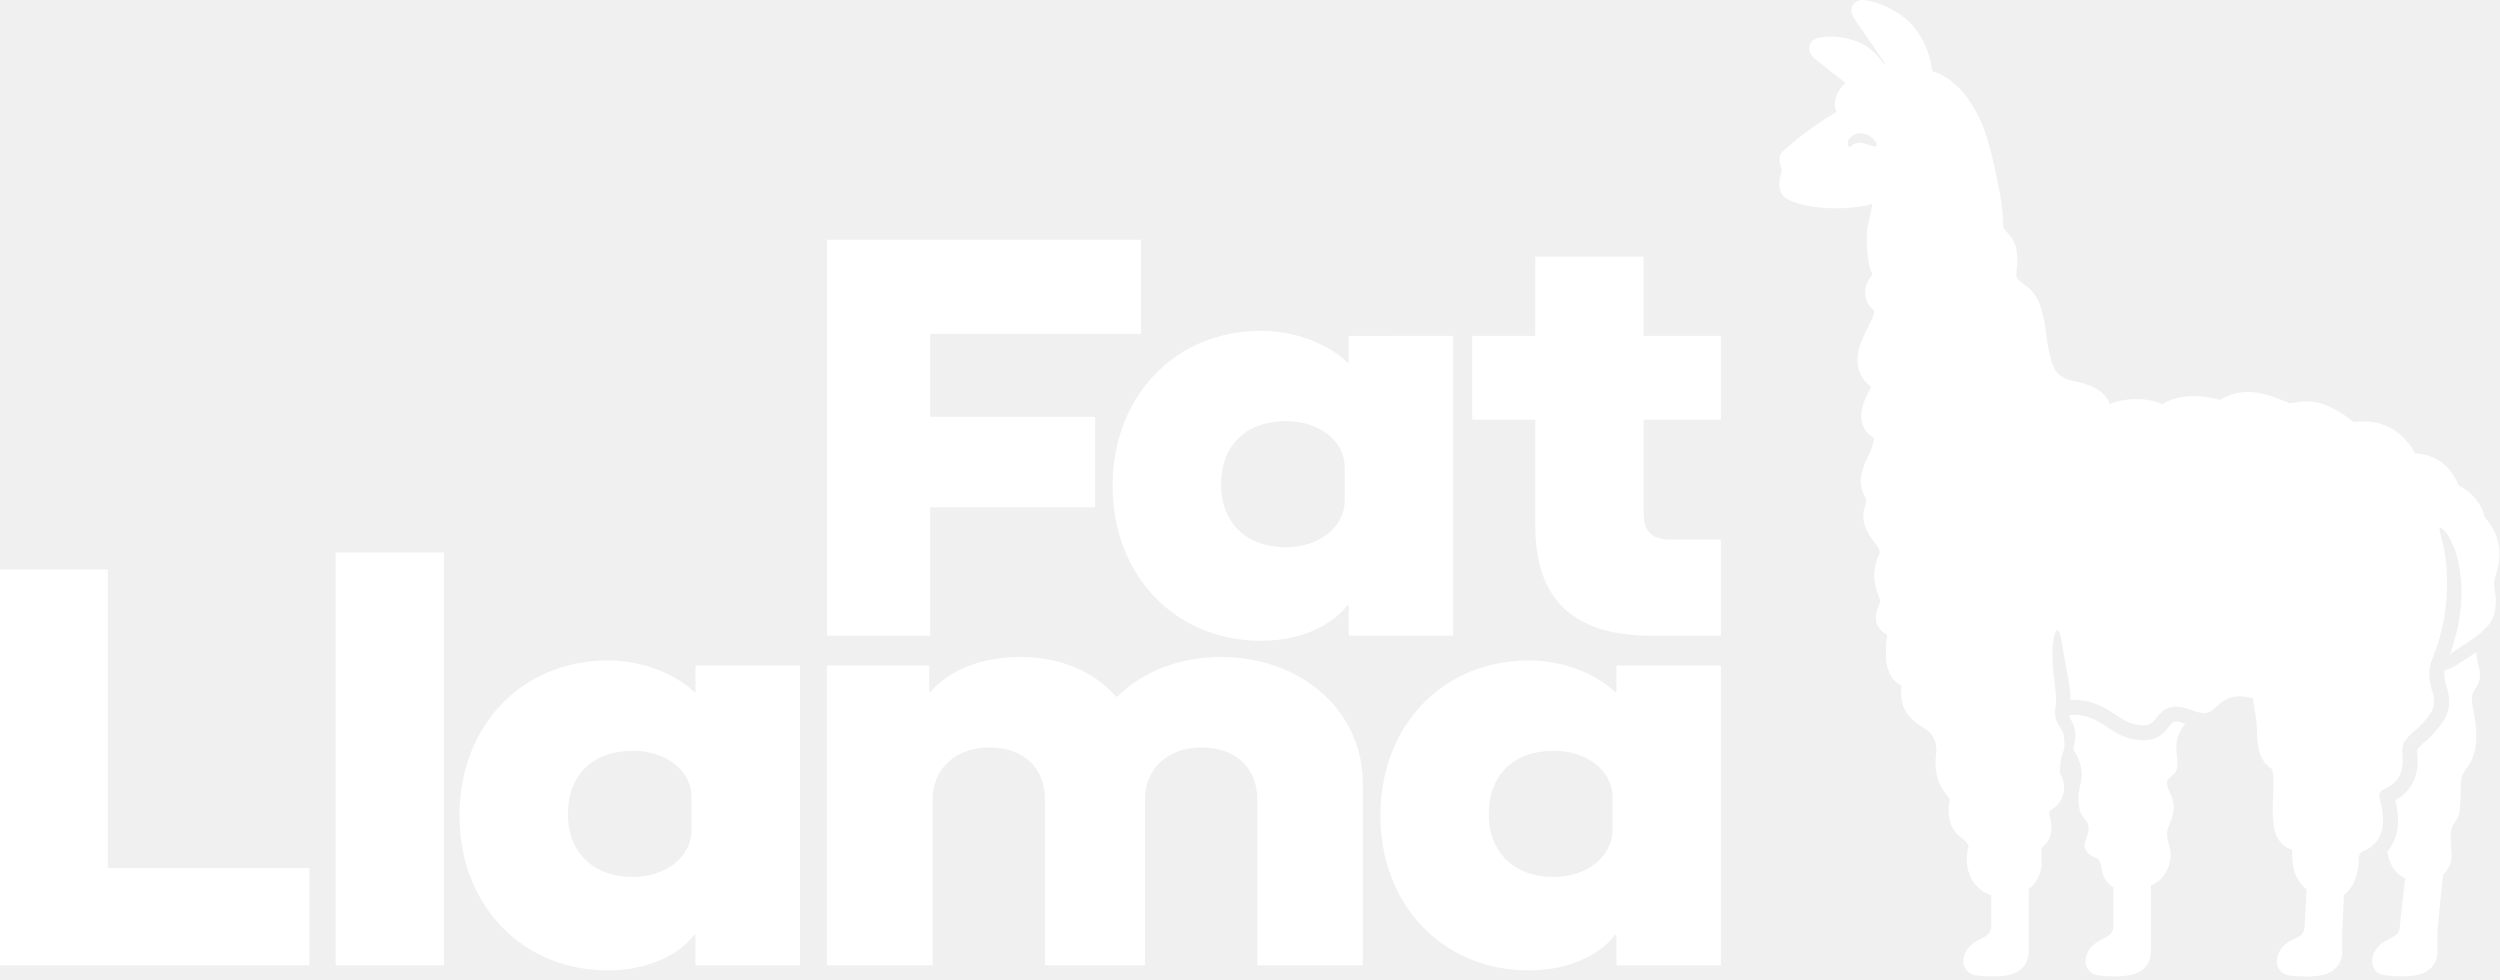
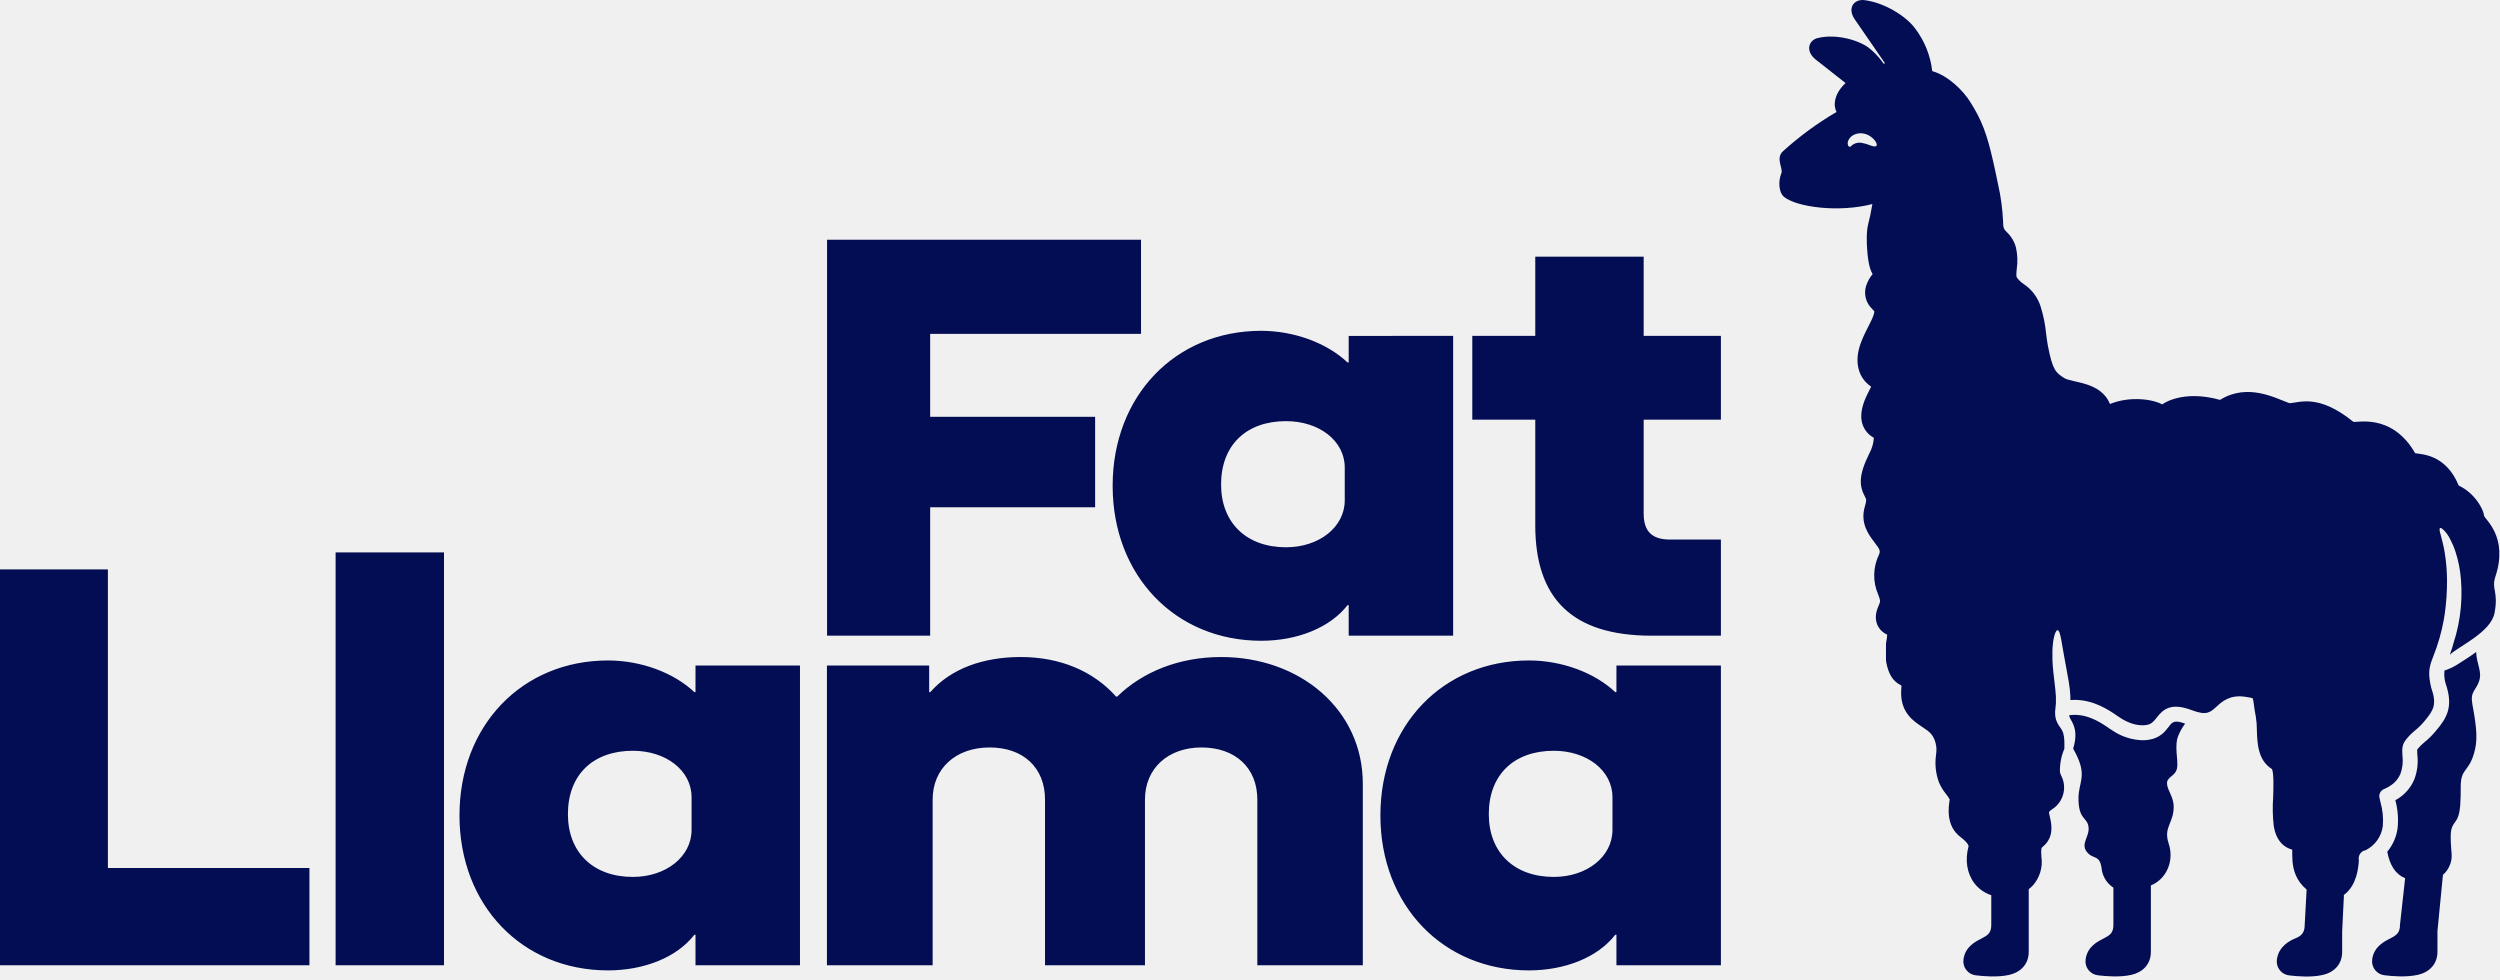
- <svg xmlns="http://www.w3.org/2000/svg" width="120px" height="47px" viewBox="0 0 120 47" version="1.1">
-   <g id="Page-2" stroke="none" stroke-width="1" fill="none" fill-rule="evenodd">
-     <g id="Group-8" transform="translate(-671, -48)" fill="#FFFFFF" fill-rule="nonzero">
-       <g id="Group-5" transform="translate(623, 0)">
-         <g id="Asset-1" transform="translate(48, 48)">
-           <path d="M89.507,0.008 L89.507,0.008 C90.464,0.132 91.479,0.77 91.916,1.353 C92.375,1.952 92.663,2.664 92.747,3.414 C93.503,3.624 94.239,4.345 94.595,4.93 C95.122,5.773 95.373,6.419 95.677,7.771 L95.744,8.072 L95.759,8.141 C95.792,8.297 95.849,8.556 95.908,8.852 C96.04,9.431 96.12,10.021 96.147,10.614 C96.147,10.954 96.195,11.009 96.326,11.14 C96.54,11.344 96.693,11.603 96.768,11.888 C96.841,12.223 96.854,12.569 96.804,12.909 C96.778,13.176 96.775,13.275 96.815,13.33 C96.905,13.45 97.015,13.554 97.141,13.637 C97.529,13.895 97.817,14.279 97.954,14.725 C98.087,15.154 98.175,15.595 98.217,16.042 C98.242,16.233 98.265,16.413 98.297,16.588 C98.526,17.795 98.698,17.901 99.086,18.147 C99.453,18.381 100.843,18.308 101.277,19.392 C102.293,18.978 103.417,19.191 103.784,19.412 C103.784,19.412 104.722,18.683 106.562,19.194 C107.908,18.355 109.271,19.138 109.893,19.352 C110.347,19.345 111.249,18.863 112.958,20.244 C113.058,20.323 114.791,19.779 115.928,21.754 C116.178,21.81 117.391,21.769 118.018,23.306 C118.801,23.676 119.211,24.453 119.236,24.755 C119.252,24.915 120.419,25.753 119.778,27.68 C119.577,28.284 119.938,28.387 119.737,29.427 C119.562,30.364 117.94,31.061 117.591,31.432 C117.66,31.24 117.739,31.002 117.819,30.697 C117.843,30.618 117.865,30.539 117.89,30.459 C117.968,30.168 118.028,29.873 118.071,29.574 C118.154,29 118.173,28.419 118.128,27.841 C118.094,27.365 118.001,26.896 117.851,26.444 C117.814,26.348 117.787,26.255 117.747,26.171 C117.708,26.087 117.67,26.008 117.634,25.936 C117.603,25.865 117.566,25.797 117.525,25.732 C117.487,25.672 117.451,25.62 117.417,25.574 C117.266,25.396 117.164,25.318 117.122,25.347 C117.08,25.376 117.099,25.505 117.162,25.704 C117.174,25.757 117.189,25.807 117.204,25.875 C117.22,25.943 117.24,26.003 117.256,26.075 C117.271,26.148 117.288,26.223 117.307,26.306 C117.325,26.388 117.336,26.478 117.353,26.569 C117.421,26.998 117.455,27.432 117.457,27.867 C117.46,28.401 117.423,28.935 117.348,29.464 C117.335,29.565 117.317,29.664 117.3,29.761 C117.193,30.347 117.029,30.92 116.809,31.473 C116.628,31.936 116.54,32.207 116.651,32.793 L116.69,32.979 L116.701,33.017 C116.984,33.829 116.797,34.098 116.403,34.58 C116.256,34.763 116.09,34.929 115.907,35.076 C115.762,35.194 115.63,35.326 115.513,35.471 C115.295,35.727 115.296,35.923 115.317,36.276 C115.354,36.566 115.322,36.862 115.224,37.138 C115.049,37.557 114.72,37.75 114.421,37.882 C114.266,37.951 114.179,38.118 114.213,38.285 C114.229,38.36 114.247,38.44 114.263,38.507 C114.368,38.876 114.406,39.26 114.376,39.642 C114.314,40.145 114.004,40.583 113.552,40.81 C113.509,40.816 113.468,40.83 113.43,40.849 C113.271,40.935 113.188,41.115 113.225,41.292 C113.206,41.64 113.131,42.459 112.549,42.927 L112.53,42.938 L112.53,42.938 L112.51,42.945 L112.51,42.958 L112.498,42.967 L112.508,42.987 L112.424,44.699 L112.424,45.686 C112.424,46.311 112.013,46.683 111.48,46.8 C110.924,46.924 110.266,46.864 109.894,46.821 C109.711,46.804 109.543,46.712 109.429,46.568 C109.315,46.423 109.265,46.238 109.291,46.056 C109.373,45.435 109.889,45.157 110.181,45.04 C110.44,44.936 110.589,44.799 110.619,44.511 L110.625,44.396 L110.718,42.698 C110.603,42.602 110.499,42.493 110.409,42.374 C110.056,41.902 110.029,41.385 110.027,41.007 L110.027,40.782 C109.719,40.703 109.26,40.446 109.136,39.621 C109.087,39.173 109.079,38.721 109.111,38.271 C109.125,37.873 109.151,37.146 109.057,36.917 C108.373,36.498 108.348,35.659 108.33,35.043 C108.331,34.823 108.313,34.603 108.277,34.385 C108.234,34.189 108.212,34.012 108.192,33.858 C108.18,33.744 108.161,33.631 108.134,33.52 C108.098,33.506 108.061,33.495 108.024,33.487 L107.981,33.479 L107.981,33.479 L107.937,33.475 L107.772,33.445 C107.029,33.335 106.658,33.675 106.385,33.926 C106.092,34.194 105.914,34.356 105.22,34.093 C104.208,33.706 103.837,34.04 103.519,34.448 C103.373,34.635 103.276,34.758 103.024,34.8 C102.7,34.853 102.298,34.76 101.923,34.548 L101.765,34.451 L101.645,34.371 C101.229,34.084 100.52,33.6 99.595,33.594 L99.378,33.602 L99.378,33.411 C99.366,33.186 99.341,32.962 99.303,32.741 C99.27,32.531 99.232,32.338 99.198,32.15 C99.164,31.961 99.129,31.786 99.101,31.623 C99.072,31.46 99.043,31.308 99.02,31.169 C98.998,31.029 98.972,30.904 98.955,30.792 C98.938,30.68 98.913,30.583 98.896,30.504 C98.86,30.345 98.815,30.252 98.764,30.25 C98.713,30.247 98.662,30.334 98.614,30.497 C98.587,30.596 98.566,30.696 98.552,30.798 C98.541,30.876 98.533,30.963 98.526,31.056 L98.517,31.2 L98.517,31.686 C98.525,31.861 98.538,32.046 98.558,32.238 C98.577,32.43 98.602,32.63 98.626,32.832 L98.66,33.136 L98.66,33.136 L98.684,33.44 L98.684,33.732 C98.683,33.776 98.68,33.82 98.675,33.864 C98.669,33.914 98.66,33.964 98.66,34.012 C98.64,34.146 98.64,34.281 98.66,34.414 C98.667,34.45 98.671,34.484 98.683,34.519 C98.694,34.555 98.706,34.589 98.719,34.622 C98.731,34.654 98.745,34.686 98.763,34.715 L98.785,34.757 L98.785,34.757 L98.809,34.797 L98.855,34.867 L98.894,34.922 L98.927,34.972 L98.957,35.017 C98.989,35.071 99.014,35.128 99.034,35.187 C99.069,35.313 99.087,35.443 99.089,35.574 C99.089,35.707 99.095,35.829 99.089,35.941 C98.942,36.288 98.869,36.662 98.876,37.039 C98.885,37.101 98.903,37.162 98.931,37.218 C99.236,37.789 99.05,38.498 98.504,38.844 C98.446,38.88 98.394,38.924 98.35,38.976 C98.359,39.057 98.374,39.137 98.395,39.215 C98.468,39.531 98.622,40.188 98.044,40.652 C97.998,40.687 97.952,40.724 97.99,41.147 C98.056,41.632 97.909,42.123 97.586,42.491 L97.487,42.59 L97.487,42.59 L97.379,42.68 L97.379,45.682 C97.379,46.308 96.961,46.679 96.435,46.796 C95.879,46.92 95.222,46.86 94.849,46.817 C94.666,46.799 94.498,46.708 94.385,46.563 C94.271,46.419 94.221,46.234 94.247,46.052 C94.329,45.431 94.837,45.188 95.136,45.036 C95.403,44.9 95.547,44.788 95.575,44.506 L95.581,44.392 L95.581,42.969 C95.258,42.865 94.975,42.664 94.77,42.395 C94.414,41.927 94.311,41.28 94.491,40.621 C94.491,40.62 94.507,40.486 94.113,40.184 C93.387,39.643 93.528,38.735 93.587,38.377 C93.536,38.284 93.477,38.195 93.409,38.113 C93.267,37.939 93.15,37.745 93.064,37.537 C92.911,37.116 92.866,36.663 92.932,36.22 C92.95,36.1 92.955,35.979 92.945,35.858 C92.864,35.284 92.625,35.129 92.262,34.889 C91.86,34.623 91.254,34.223 91.254,33.266 C91.254,33.192 91.257,33.126 91.261,33.064 L91.267,32.976 L91.267,32.903 C90.871,32.716 90.658,32.387 90.542,31.802 L90.531,31.731 L90.531,31.731 L90.527,31.66 L90.527,30.937 C90.527,30.889 90.532,30.842 90.542,30.795 C90.565,30.685 90.58,30.574 90.585,30.462 C90.365,30.366 90.192,30.188 90.101,29.965 C89.962,29.613 90.085,29.264 90.191,29.032 C90.271,28.854 90.254,28.808 90.156,28.545 C89.887,27.935 89.898,27.237 90.185,26.636 C90.264,26.452 90.255,26.398 89.975,26.032 C89.695,25.666 89.273,25.111 89.515,24.304 C89.604,24.007 89.585,23.969 89.526,23.858 C89.243,23.33 89.196,22.842 89.721,21.779 C89.852,21.544 89.929,21.283 89.946,21.014 C89.706,20.886 89.519,20.676 89.42,20.422 C89.217,19.894 89.441,19.319 89.629,18.932 C89.681,18.825 89.725,18.737 89.763,18.663 L89.799,18.593 L89.816,18.56 C89.599,18.417 89.424,18.218 89.31,17.984 C88.93,17.145 89.353,16.316 89.662,15.709 C89.779,15.481 89.92,15.205 89.957,15.032 L89.967,14.954 L89.967,14.944 C89.933,14.901 89.897,14.861 89.858,14.823 C89.566,14.544 89.454,14.125 89.568,13.737 C89.636,13.525 89.744,13.328 89.886,13.156 C89.807,13.024 89.678,12.761 89.623,11.971 C89.602,11.664 89.579,11.097 89.677,10.743 C89.754,10.455 89.8,10.199 89.841,9.973 C89.851,9.913 89.862,9.853 89.874,9.794 C88.244,10.216 86.245,9.94 85.64,9.455 C85.377,9.245 85.345,8.698 85.509,8.303 C85.594,8.095 85.221,7.587 85.577,7.265 C86.369,6.547 87.233,5.913 88.155,5.373 C88.108,5.282 88.079,5.182 88.069,5.08 C88.057,4.851 88.109,4.496 88.464,4.11 L88.523,4.048 L88.523,4.048 L88.587,3.986 L87.119,2.831 C86.647,2.424 86.832,1.922 87.25,1.826 C88.084,1.622 89.126,1.885 89.683,2.28 C89.909,2.455 90.111,2.658 90.286,2.883 L90.411,3.056 L90.482,3.04 L89.009,0.901 C88.696,0.406 88.954,0.036 89.345,0.003 L89.425,0.001 Z M101.137,34.89 L101.242,34.962 L101.373,35.047 C101.806,35.349 102.318,35.517 102.845,35.532 C102.947,35.532 103.048,35.524 103.149,35.508 C103.68,35.421 103.915,35.126 104.096,34.888 C104.278,34.65 104.359,34.546 104.885,34.733 C104.763,34.899 104.659,35.079 104.577,35.268 C104.336,35.794 104.576,36.481 104.497,36.875 C104.418,37.268 104.016,37.276 104.016,37.597 C104.016,37.919 104.337,38.24 104.337,38.722 C104.337,39.525 103.834,39.699 104.096,40.488 C104.366,41.3 104.011,42.11 103.366,42.443 L103.242,42.5 L103.242,45.681 C103.242,46.306 102.831,46.677 102.298,46.795 C101.742,46.918 101.084,46.859 100.712,46.816 C100.529,46.798 100.361,46.707 100.247,46.562 C100.133,46.418 100.083,46.233 100.109,46.051 C100.191,45.429 100.699,45.187 100.998,45.034 C101.265,44.899 101.409,44.787 101.437,44.505 L101.443,44.391 L101.443,42.607 C101.151,42.418 100.951,42.116 100.889,41.773 C100.809,40.97 100.482,41.292 100.168,40.89 C99.854,40.488 100.314,40.158 100.248,39.685 C100.182,39.213 99.767,39.354 99.767,38.32 C99.768,37.546 100.19,37.258 99.643,36.182 C99.598,36.098 99.554,36.015 99.512,35.933 C99.543,35.829 99.569,35.724 99.589,35.617 C99.624,35.435 99.628,35.249 99.603,35.066 C99.584,34.954 99.55,34.844 99.504,34.741 C99.492,34.715 99.48,34.693 99.467,34.667 L99.448,34.629 L99.43,34.597 L99.395,34.534 L99.367,34.481 C99.359,34.467 99.352,34.452 99.346,34.436 C99.34,34.423 99.335,34.41 99.332,34.396 L99.328,34.377 L99.323,34.359 L99.323,34.331 C100.092,34.229 100.702,34.596 101.137,34.89 Z M118.853,31.293 C118.881,31.892 119.152,32.229 118.997,32.695 C118.842,33.161 118.556,33.183 118.676,33.819 C118.913,35.076 118.917,35.586 118.757,36.148 C118.491,37.077 118.115,36.871 118.115,37.754 C118.115,38.373 118.107,38.977 117.955,39.28 C117.802,39.583 117.633,39.601 117.633,40.163 C117.633,40.941 117.78,41.157 117.553,41.611 C117.484,41.757 117.384,41.887 117.261,41.991 L117.261,41.991 L116.998,44.692 L116.998,45.68 C116.998,46.305 116.58,46.676 116.054,46.793 C115.498,46.917 114.841,46.858 114.468,46.814 C114.285,46.797 114.117,46.705 114.003,46.561 C113.89,46.416 113.839,46.232 113.865,46.049 C113.949,45.428 114.455,45.186 114.754,45.033 C115.054,44.88 115.199,44.758 115.199,44.389 L115.199,44.389 L115.446,42.151 C114.975,41.962 114.708,41.521 114.589,40.882 C114.861,40.556 115.034,40.158 115.087,39.735 C115.13,39.29 115.092,38.841 114.977,38.41 C115.384,38.192 115.706,37.841 115.886,37.414 C116.029,37.037 116.079,36.631 116.033,36.229 C116.026,36.146 116.024,36.063 116.027,35.979 C116.036,35.966 116.046,35.953 116.057,35.941 C116.147,35.829 116.25,35.727 116.362,35.637 C116.581,35.461 116.779,35.262 116.955,35.043 C117.437,34.464 117.781,33.931 117.387,32.799 C117.329,32.6 117.311,32.391 117.335,32.185 C117.542,32.119 117.74,32.028 117.925,31.914 C118.16,31.773 118.817,31.344 118.853,31.293 Z M73.387,31.702 C74.986,31.702 76.558,32.298 77.533,33.223 L77.589,33.223 L77.589,31.946 L82.603,31.944 L82.603,46.334 L77.589,46.334 L77.589,44.867 L77.533,44.867 C76.694,45.953 75.122,46.579 73.387,46.579 C69.267,46.579 66.259,43.457 66.259,39.14 C66.259,34.823 69.267,31.702 73.387,31.702 Z M29.184,31.702 C30.782,31.702 32.354,32.298 33.331,33.223 L33.384,33.223 L33.384,31.946 L38.399,31.944 L38.399,46.334 L33.384,46.334 L33.384,44.867 L33.331,44.867 C32.491,45.953 30.917,46.579 29.184,46.579 C25.063,46.579 22.055,43.457 22.055,39.14 C22.055,34.823 25.063,31.702 29.184,31.702 Z M58.612,31.537 C62.407,31.537 65.415,34.062 65.415,37.618 L65.415,46.334 L60.352,46.334 L60.352,38.379 C60.352,36.859 59.301,35.878 57.668,35.878 C56.07,35.878 54.958,36.882 54.958,38.379 L54.958,46.334 L50.161,46.334 L50.161,38.379 C50.161,36.859 49.13,35.878 47.504,35.878 C45.879,35.878 44.767,36.882 44.767,38.379 L44.767,46.334 L39.693,46.334 L39.693,31.944 L44.6,31.944 L44.6,33.221 L44.654,33.221 C45.629,32.107 47.175,31.537 48.991,31.537 C50.889,31.537 52.487,32.215 53.572,33.437 L53.625,33.437 C54.845,32.243 56.606,31.537 58.612,31.537 Z M21.312,26.515 L21.312,46.334 L16.109,46.334 L16.109,26.515 L21.312,26.515 Z M5.179,27.33 L5.179,41.664 L14.853,41.664 L14.853,46.334 L-3.8191672e-14,46.334 L-3.8191672e-14,27.33 L5.179,27.33 Z M74.58,36.037 C72.682,36.037 71.462,37.177 71.462,39.078 C71.462,40.922 72.682,42.092 74.58,42.092 C76.178,42.092 77.398,41.114 77.398,39.838 L77.398,38.264 C77.398,36.988 76.178,36.037 74.58,36.037 Z M30.376,36.037 C28.479,36.037 27.26,37.177 27.26,39.078 C27.26,40.922 28.479,42.092 30.376,42.092 C31.975,42.092 33.195,41.114 33.195,39.838 L33.195,38.264 C33.195,36.988 31.975,36.037 30.376,36.037 Z M60.536,15.879 C62.136,15.879 63.708,16.476 64.683,17.399 L64.737,17.399 L64.737,16.124 L69.751,16.122 L69.751,30.511 L64.737,30.511 L64.737,29.045 L64.683,29.045 C63.843,30.13 62.271,30.757 60.536,30.757 C56.416,30.757 53.407,27.634 53.407,23.318 C53.407,19.003 56.416,15.879 60.536,15.879 Z M78.896,12.321 L78.896,16.122 L82.603,16.122 L82.603,20.143 L78.896,20.143 L78.896,24.649 C78.896,25.518 79.304,25.899 80.17,25.899 L82.603,25.899 L82.603,30.513 L79.276,30.513 C75.428,30.513 73.693,28.695 73.693,25.219 L73.693,20.143 L70.67,20.143 L70.67,16.122 L73.693,16.122 L73.693,12.321 L78.896,12.321 Z M54.769,11.506 L54.769,16.026 L44.648,16.026 L44.648,20.005 L52.566,20.005 L52.566,24.348 L44.648,24.348 L44.648,30.511 L39.699,30.511 L39.699,11.506 L54.769,11.506 Z M61.728,20.215 C59.832,20.215 58.612,21.355 58.612,23.255 C58.612,25.098 59.832,26.269 61.728,26.269 C63.328,26.269 64.548,25.292 64.548,24.016 L64.548,22.442 C64.548,21.164 63.328,20.215 61.728,20.215 Z M88.981,6.473 C88.87,6.526 88.78,6.616 88.726,6.727 C88.684,6.806 88.678,6.898 88.709,6.982 C88.724,7.025 88.767,7.051 88.812,7.043 C88.841,7.034 88.858,7.007 88.885,6.982 C88.916,6.956 88.949,6.933 88.985,6.916 C89.032,6.889 89.082,6.87 89.135,6.86 C89.204,6.847 89.274,6.844 89.343,6.853 C89.496,6.879 89.645,6.923 89.788,6.984 C89.924,7.033 90.03,7.049 90.07,6.999 C90.106,6.951 90.076,6.846 89.978,6.725 C89.916,6.65 89.843,6.585 89.761,6.533 C89.65,6.461 89.523,6.416 89.391,6.401 C89.251,6.385 89.108,6.41 88.981,6.473 Z" id="fat-llama-logo" />
-         </g>
-       </g>
-     </g>
-   </g>
+ <svg xmlns="http://www.w3.org/2000/svg" width="120" height="47" viewBox="0 0 120 47">
+   <path fill="#030D54" d="M89.507,0.008 L89.507,0.008 C90.464,0.132 91.479,0.77 91.916,1.353 C92.375,1.952 92.663,2.664 92.747,3.414 C93.503,3.624 94.239,4.345 94.595,4.93 C95.122,5.773 95.373,6.419 95.677,7.771 L95.744,8.072 L95.759,8.141 C95.792,8.297 95.849,8.556 95.908,8.852 C96.04,9.431 96.12,10.021 96.147,10.614 C96.147,10.954 96.195,11.009 96.326,11.14 C96.54,11.344 96.693,11.603 96.768,11.888 C96.841,12.223 96.854,12.569 96.804,12.909 C96.778,13.176 96.775,13.275 96.815,13.33 C96.905,13.45 97.015,13.554 97.141,13.637 C97.529,13.895 97.817,14.279 97.954,14.725 C98.087,15.154 98.175,15.595 98.217,16.042 C98.242,16.233 98.265,16.413 98.297,16.588 C98.526,17.795 98.698,17.901 99.086,18.147 C99.453,18.381 100.843,18.308 101.277,19.392 C102.293,18.978 103.417,19.191 103.784,19.412 C103.784,19.412 104.722,18.683 106.562,19.194 C107.908,18.355 109.271,19.138 109.893,19.352 C110.347,19.345 111.249,18.863 112.958,20.244 C113.058,20.323 114.791,19.779 115.928,21.754 C116.178,21.81 117.391,21.769 118.018,23.306 C118.801,23.676 119.211,24.453 119.236,24.755 C119.252,24.915 120.419,25.753 119.778,27.68 C119.577,28.284 119.938,28.387 119.737,29.427 C119.562,30.364 117.94,31.061 117.591,31.432 C117.66,31.24 117.739,31.002 117.819,30.697 C117.843,30.618 117.865,30.539 117.89,30.459 C117.968,30.168 118.028,29.873 118.071,29.574 C118.154,29 118.173,28.419 118.128,27.841 C118.094,27.365 118.001,26.896 117.851,26.444 C117.814,26.348 117.787,26.255 117.747,26.171 C117.708,26.087 117.67,26.008 117.634,25.936 C117.603,25.865 117.566,25.797 117.525,25.732 C117.487,25.672 117.451,25.62 117.417,25.574 C117.266,25.396 117.164,25.318 117.122,25.347 C117.08,25.376 117.099,25.505 117.162,25.704 C117.174,25.757 117.189,25.807 117.204,25.875 C117.22,25.943 117.24,26.003 117.256,26.075 C117.271,26.148 117.288,26.223 117.307,26.306 C117.325,26.388 117.336,26.478 117.353,26.569 C117.421,26.998 117.455,27.432 117.457,27.867 C117.46,28.401 117.423,28.935 117.348,29.464 C117.335,29.565 117.317,29.664 117.3,29.761 C117.193,30.347 117.029,30.92 116.809,31.473 C116.628,31.936 116.54,32.207 116.651,32.793 L116.69,32.979 L116.701,33.017 C116.984,33.829 116.797,34.098 116.403,34.58 C116.256,34.763 116.09,34.929 115.907,35.076 C115.762,35.194 115.63,35.326 115.513,35.471 C115.295,35.727 115.296,35.923 115.317,36.276 C115.354,36.566 115.322,36.862 115.224,37.138 C115.049,37.557 114.72,37.75 114.421,37.882 C114.266,37.951 114.179,38.118 114.213,38.285 C114.229,38.36 114.247,38.44 114.263,38.507 C114.368,38.876 114.406,39.26 114.376,39.642 C114.314,40.145 114.004,40.583 113.552,40.81 C113.509,40.816 113.468,40.83 113.43,40.849 C113.271,40.935 113.188,41.115 113.225,41.292 C113.206,41.64 113.131,42.459 112.549,42.927 L112.53,42.938 L112.53,42.938 L112.51,42.945 L112.51,42.958 L112.498,42.967 L112.508,42.987 L112.424,44.699 L112.424,45.686 C112.424,46.311 112.013,46.683 111.48,46.8 C110.924,46.924 110.266,46.864 109.894,46.821 C109.711,46.804 109.543,46.712 109.429,46.568 C109.315,46.423 109.265,46.238 109.291,46.056 C109.373,45.435 109.889,45.157 110.181,45.04 C110.44,44.936 110.589,44.799 110.619,44.511 L110.625,44.396 L110.718,42.698 C110.603,42.602 110.499,42.493 110.409,42.374 C110.056,41.902 110.029,41.385 110.027,41.007 L110.027,40.782 C109.719,40.703 109.26,40.446 109.136,39.621 C109.087,39.173 109.079,38.721 109.111,38.271 C109.125,37.873 109.151,37.146 109.057,36.917 C108.373,36.498 108.348,35.659 108.33,35.043 C108.331,34.823 108.313,34.603 108.277,34.385 C108.234,34.189 108.212,34.012 108.192,33.858 C108.18,33.744 108.161,33.631 108.134,33.52 C108.098,33.506 108.061,33.495 108.024,33.487 L107.981,33.479 L107.981,33.479 L107.937,33.475 L107.772,33.445 C107.029,33.335 106.658,33.675 106.385,33.926 C106.092,34.194 105.914,34.356 105.22,34.093 C104.208,33.706 103.837,34.04 103.519,34.448 C103.373,34.635 103.276,34.758 103.024,34.8 C102.7,34.853 102.298,34.76 101.923,34.548 L101.765,34.451 L101.645,34.371 C101.229,34.084 100.52,33.6 99.595,33.594 L99.378,33.602 L99.378,33.411 C99.366,33.186 99.341,32.962 99.303,32.741 C99.27,32.531 99.232,32.338 99.198,32.15 C99.164,31.961 99.129,31.786 99.101,31.623 C99.072,31.46 99.043,31.308 99.02,31.169 C98.998,31.029 98.972,30.904 98.955,30.792 C98.938,30.68 98.913,30.583 98.896,30.504 C98.86,30.345 98.815,30.252 98.764,30.25 C98.713,30.247 98.662,30.334 98.614,30.497 C98.587,30.596 98.566,30.696 98.552,30.798 C98.541,30.876 98.533,30.963 98.526,31.056 L98.517,31.2 L98.517,31.686 C98.525,31.861 98.538,32.046 98.558,32.238 C98.577,32.43 98.602,32.63 98.626,32.832 L98.66,33.136 L98.66,33.136 L98.684,33.44 L98.684,33.732 C98.683,33.776 98.68,33.82 98.675,33.864 C98.669,33.914 98.66,33.964 98.66,34.012 C98.64,34.146 98.64,34.281 98.66,34.414 C98.667,34.45 98.671,34.484 98.683,34.519 C98.694,34.555 98.706,34.589 98.719,34.622 C98.731,34.654 98.745,34.686 98.763,34.715 L98.785,34.757 L98.785,34.757 L98.809,34.797 L98.855,34.867 L98.894,34.922 L98.927,34.972 L98.957,35.017 C98.989,35.071 99.014,35.128 99.034,35.187 C99.069,35.313 99.087,35.443 99.089,35.574 C99.089,35.707 99.095,35.829 99.089,35.941 C98.942,36.288 98.869,36.662 98.876,37.039 C98.885,37.101 98.903,37.162 98.931,37.218 C99.236,37.789 99.05,38.498 98.504,38.844 C98.446,38.88 98.394,38.924 98.35,38.976 C98.359,39.057 98.374,39.137 98.395,39.215 C98.468,39.531 98.622,40.188 98.044,40.652 C97.998,40.687 97.952,40.724 97.99,41.147 C98.056,41.632 97.909,42.123 97.586,42.491 L97.487,42.59 L97.487,42.59 L97.379,42.68 L97.379,45.682 C97.379,46.308 96.961,46.679 96.435,46.796 C95.879,46.92 95.222,46.86 94.849,46.817 C94.666,46.799 94.498,46.708 94.385,46.563 C94.271,46.419 94.221,46.234 94.247,46.052 C94.329,45.431 94.837,45.188 95.136,45.036 C95.403,44.9 95.547,44.788 95.575,44.506 L95.581,44.392 L95.581,42.969 C95.258,42.865 94.975,42.664 94.77,42.395 C94.414,41.927 94.311,41.28 94.491,40.621 C94.491,40.62 94.507,40.486 94.113,40.184 C93.387,39.643 93.528,38.735 93.587,38.377 C93.536,38.284 93.477,38.195 93.409,38.113 C93.267,37.939 93.15,37.745 93.064,37.537 C92.911,37.116 92.866,36.663 92.932,36.22 C92.95,36.1 92.955,35.979 92.945,35.858 C92.864,35.284 92.625,35.129 92.262,34.889 C91.86,34.623 91.254,34.223 91.254,33.266 C91.254,33.192 91.257,33.126 91.261,33.064 L91.267,32.976 L91.267,32.903 C90.871,32.716 90.658,32.387 90.542,31.802 L90.531,31.731 L90.531,31.731 L90.527,31.66 L90.527,30.937 C90.527,30.889 90.532,30.842 90.542,30.795 C90.565,30.685 90.58,30.574 90.585,30.462 C90.365,30.366 90.192,30.188 90.101,29.965 C89.962,29.613 90.085,29.264 90.191,29.032 C90.271,28.854 90.254,28.808 90.156,28.545 C89.887,27.935 89.898,27.237 90.185,26.636 C90.264,26.452 90.255,26.398 89.975,26.032 C89.695,25.666 89.273,25.111 89.515,24.304 C89.604,24.007 89.585,23.969 89.526,23.858 C89.243,23.33 89.196,22.842 89.721,21.779 C89.852,21.544 89.929,21.283 89.946,21.014 C89.706,20.886 89.519,20.676 89.42,20.422 C89.217,19.894 89.441,19.319 89.629,18.932 C89.681,18.825 89.725,18.737 89.763,18.663 L89.799,18.593 L89.816,18.56 C89.599,18.417 89.424,18.218 89.31,17.984 C88.93,17.145 89.353,16.316 89.662,15.709 C89.779,15.481 89.92,15.205 89.957,15.032 L89.967,14.954 L89.967,14.944 C89.933,14.901 89.897,14.861 89.858,14.823 C89.566,14.544 89.454,14.125 89.568,13.737 C89.636,13.525 89.744,13.328 89.886,13.156 C89.807,13.024 89.678,12.761 89.623,11.971 C89.602,11.664 89.579,11.097 89.677,10.743 C89.754,10.455 89.8,10.199 89.841,9.973 C89.851,9.913 89.862,9.853 89.874,9.794 C88.244,10.216 86.245,9.94 85.64,9.455 C85.377,9.245 85.345,8.698 85.509,8.303 C85.594,8.095 85.221,7.587 85.577,7.265 C86.369,6.547 87.233,5.913 88.155,5.373 C88.108,5.282 88.079,5.182 88.069,5.08 C88.057,4.851 88.109,4.496 88.464,4.11 L88.523,4.048 L88.523,4.048 L88.587,3.986 L87.119,2.831 C86.647,2.424 86.832,1.922 87.25,1.826 C88.084,1.622 89.126,1.885 89.683,2.28 C89.909,2.455 90.111,2.658 90.286,2.883 L90.411,3.056 L90.482,3.04 L89.009,0.901 C88.696,0.406 88.954,0.036 89.345,0.003 L89.425,0.001 Z M101.137,34.89 L101.242,34.962 L101.373,35.047 C101.806,35.349 102.318,35.517 102.845,35.532 C102.947,35.532 103.048,35.524 103.149,35.508 C103.68,35.421 103.915,35.126 104.096,34.888 C104.278,34.65 104.359,34.546 104.885,34.733 C104.763,34.899 104.659,35.079 104.577,35.268 C104.336,35.794 104.576,36.481 104.497,36.875 C104.418,37.268 104.016,37.276 104.016,37.597 C104.016,37.919 104.337,38.24 104.337,38.722 C104.337,39.525 103.834,39.699 104.096,40.488 C104.366,41.3 104.011,42.11 103.366,42.443 L103.242,42.5 L103.242,45.681 C103.242,46.306 102.831,46.677 102.298,46.795 C101.742,46.918 101.084,46.859 100.712,46.816 C100.529,46.798 100.361,46.707 100.247,46.562 C100.133,46.418 100.083,46.233 100.109,46.051 C100.191,45.429 100.699,45.187 100.998,45.034 C101.265,44.899 101.409,44.787 101.437,44.505 L101.443,44.391 L101.443,42.607 C101.151,42.418 100.951,42.116 100.889,41.773 C100.809,40.97 100.482,41.292 100.168,40.89 C99.854,40.488 100.314,40.158 100.248,39.685 C100.182,39.213 99.767,39.354 99.767,38.32 C99.768,37.546 100.19,37.258 99.643,36.182 C99.598,36.098 99.554,36.015 99.512,35.933 C99.543,35.829 99.569,35.724 99.589,35.617 C99.624,35.435 99.628,35.249 99.603,35.066 C99.584,34.954 99.55,34.844 99.504,34.741 C99.492,34.715 99.48,34.693 99.467,34.667 L99.448,34.629 L99.43,34.597 L99.395,34.534 L99.367,34.481 C99.359,34.467 99.352,34.452 99.346,34.436 C99.34,34.423 99.335,34.41 99.332,34.396 L99.328,34.377 L99.323,34.359 L99.323,34.331 C100.092,34.229 100.702,34.596 101.137,34.89 Z M118.853,31.293 C118.881,31.892 119.152,32.229 118.997,32.695 C118.842,33.161 118.556,33.183 118.676,33.819 C118.913,35.076 118.917,35.586 118.757,36.148 C118.491,37.077 118.115,36.871 118.115,37.754 C118.115,38.373 118.107,38.977 117.955,39.28 C117.802,39.583 117.633,39.601 117.633,40.163 C117.633,40.941 117.78,41.157 117.553,41.611 C117.484,41.757 117.384,41.887 117.261,41.991 L117.261,41.991 L116.998,44.692 L116.998,45.68 C116.998,46.305 116.58,46.676 116.054,46.793 C115.498,46.917 114.841,46.858 114.468,46.814 C114.285,46.797 114.117,46.705 114.003,46.561 C113.89,46.416 113.839,46.232 113.865,46.049 C113.949,45.428 114.455,45.186 114.754,45.033 C115.054,44.88 115.199,44.758 115.199,44.389 L115.199,44.389 L115.446,42.151 C114.975,41.962 114.708,41.521 114.589,40.882 C114.861,40.556 115.034,40.158 115.087,39.735 C115.13,39.29 115.092,38.841 114.977,38.41 C115.384,38.192 115.706,37.841 115.886,37.414 C116.029,37.037 116.079,36.631 116.033,36.229 C116.026,36.146 116.024,36.063 116.027,35.979 C116.036,35.966 116.046,35.953 116.057,35.941 C116.147,35.829 116.25,35.727 116.362,35.637 C116.581,35.461 116.779,35.262 116.955,35.043 C117.437,34.464 117.781,33.931 117.387,32.799 C117.329,32.6 117.311,32.391 117.335,32.185 C117.542,32.119 117.74,32.028 117.925,31.914 C118.16,31.773 118.817,31.344 118.853,31.293 Z M73.387,31.702 C74.986,31.702 76.558,32.298 77.533,33.223 L77.589,33.223 L77.589,31.946 L82.603,31.944 L82.603,46.334 L77.589,46.334 L77.589,44.867 L77.533,44.867 C76.694,45.953 75.122,46.579 73.387,46.579 C69.267,46.579 66.259,43.457 66.259,39.14 C66.259,34.823 69.267,31.702 73.387,31.702 Z M29.184,31.702 C30.782,31.702 32.354,32.298 33.331,33.223 L33.384,33.223 L33.384,31.946 L38.399,31.944 L38.399,46.334 L33.384,46.334 L33.384,44.867 L33.331,44.867 C32.491,45.953 30.917,46.579 29.184,46.579 C25.063,46.579 22.055,43.457 22.055,39.14 C22.055,34.823 25.063,31.702 29.184,31.702 Z M58.612,31.537 C62.407,31.537 65.415,34.062 65.415,37.618 L65.415,46.334 L60.352,46.334 L60.352,38.379 C60.352,36.859 59.301,35.878 57.668,35.878 C56.07,35.878 54.958,36.882 54.958,38.379 L54.958,46.334 L50.161,46.334 L50.161,38.379 C50.161,36.859 49.13,35.878 47.504,35.878 C45.879,35.878 44.767,36.882 44.767,38.379 L44.767,46.334 L39.693,46.334 L39.693,31.944 L44.6,31.944 L44.6,33.221 L44.654,33.221 C45.629,32.107 47.175,31.537 48.991,31.537 C50.889,31.537 52.487,32.215 53.572,33.437 L53.625,33.437 C54.845,32.243 56.606,31.537 58.612,31.537 Z M21.312,26.515 L21.312,46.334 L16.109,46.334 L16.109,26.515 L21.312,26.515 Z M5.179,27.33 L5.179,41.664 L14.853,41.664 L14.853,46.334 L-3.8191672e-14,46.334 L-3.8191672e-14,27.33 L5.179,27.33 Z M74.58,36.037 C72.682,36.037 71.462,37.177 71.462,39.078 C71.462,40.922 72.682,42.092 74.58,42.092 C76.178,42.092 77.398,41.114 77.398,39.838 L77.398,38.264 C77.398,36.988 76.178,36.037 74.58,36.037 Z M30.376,36.037 C28.479,36.037 27.26,37.177 27.26,39.078 C27.26,40.922 28.479,42.092 30.376,42.092 C31.975,42.092 33.195,41.114 33.195,39.838 L33.195,38.264 C33.195,36.988 31.975,36.037 30.376,36.037 Z M60.536,15.879 C62.136,15.879 63.708,16.476 64.683,17.399 L64.737,17.399 L64.737,16.124 L69.751,16.122 L69.751,30.511 L64.737,30.511 L64.737,29.045 L64.683,29.045 C63.843,30.13 62.271,30.757 60.536,30.757 C56.416,30.757 53.407,27.634 53.407,23.318 C53.407,19.003 56.416,15.879 60.536,15.879 Z M78.896,12.321 L78.896,16.122 L82.603,16.122 L82.603,20.143 L78.896,20.143 L78.896,24.649 C78.896,25.518 79.304,25.899 80.17,25.899 L82.603,25.899 L82.603,30.513 L79.276,30.513 C75.428,30.513 73.693,28.695 73.693,25.219 L73.693,20.143 L70.67,20.143 L70.67,16.122 L73.693,16.122 L73.693,12.321 L78.896,12.321 Z M54.769,11.506 L54.769,16.026 L44.648,16.026 L44.648,20.005 L52.566,20.005 L52.566,24.348 L44.648,24.348 L44.648,30.511 L39.699,30.511 L39.699,11.506 L54.769,11.506 Z M61.728,20.215 C59.832,20.215 58.612,21.355 58.612,23.255 C58.612,25.098 59.832,26.269 61.728,26.269 C63.328,26.269 64.548,25.292 64.548,24.016 L64.548,22.442 C64.548,21.164 63.328,20.215 61.728,20.215 Z M88.981,6.473 C88.87,6.526 88.78,6.616 88.726,6.727 C88.684,6.806 88.678,6.898 88.709,6.982 C88.724,7.025 88.767,7.051 88.812,7.043 C88.841,7.034 88.858,7.007 88.885,6.982 C88.916,6.956 88.949,6.933 88.985,6.916 C89.032,6.889 89.082,6.87 89.135,6.86 C89.204,6.847 89.274,6.844 89.343,6.853 C89.496,6.879 89.645,6.923 89.788,6.984 C89.924,7.033 90.03,7.049 90.07,6.999 C90.106,6.951 90.076,6.846 89.978,6.725 C89.916,6.65 89.843,6.585 89.761,6.533 C89.65,6.461 89.523,6.416 89.391,6.401 C89.251,6.385 89.108,6.41 88.981,6.473 Z" />
</svg>
